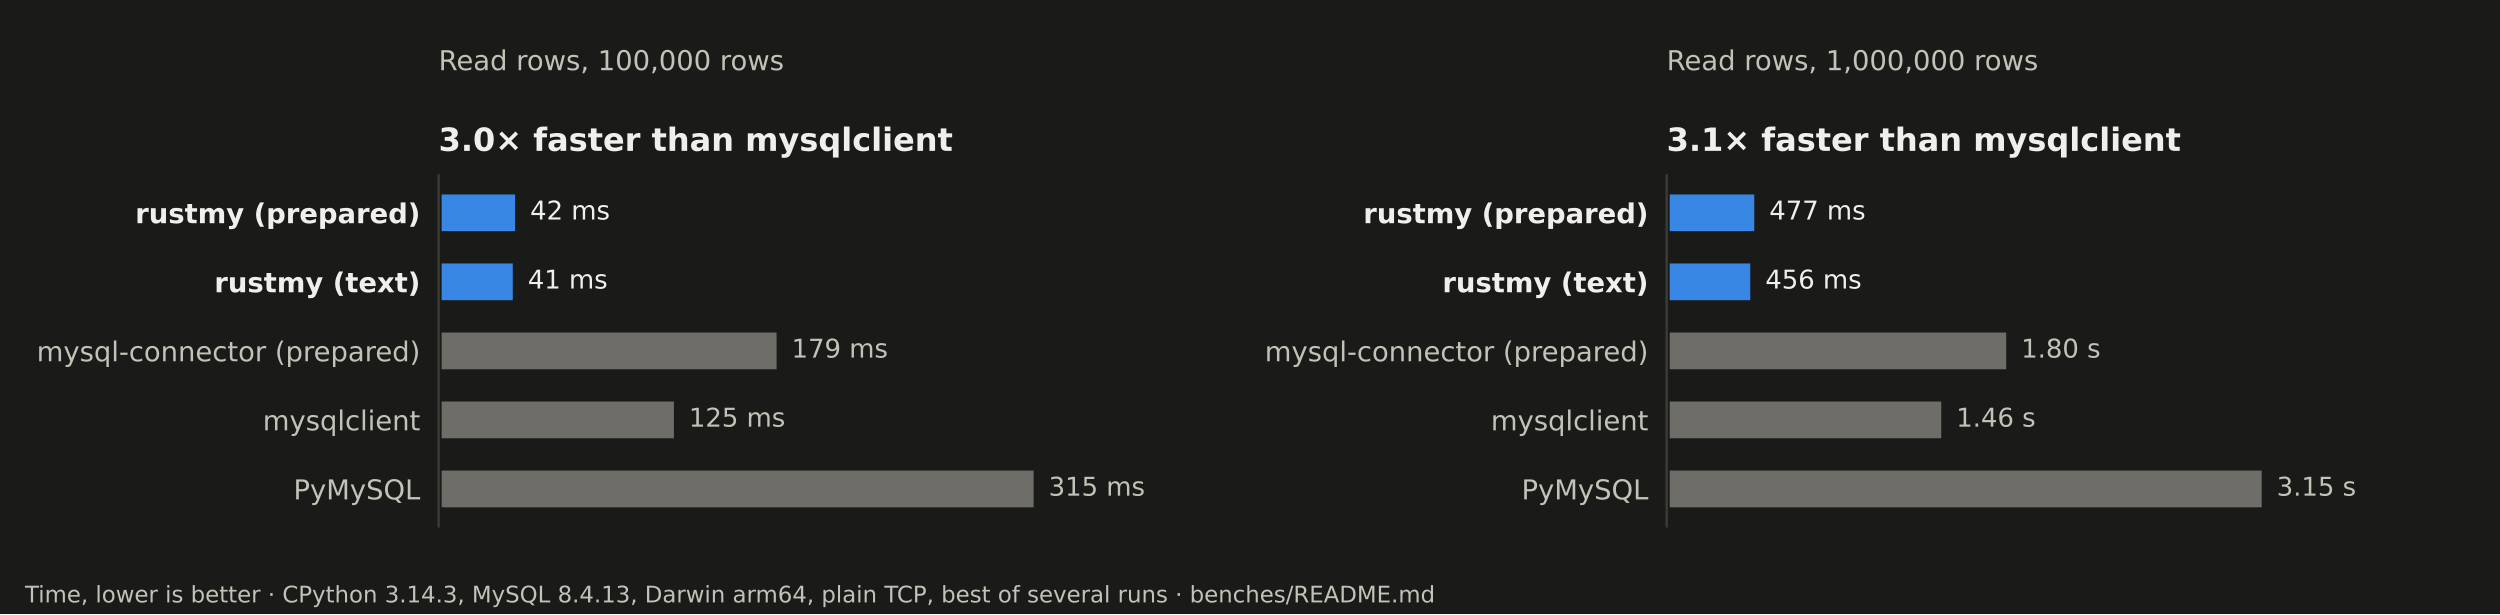
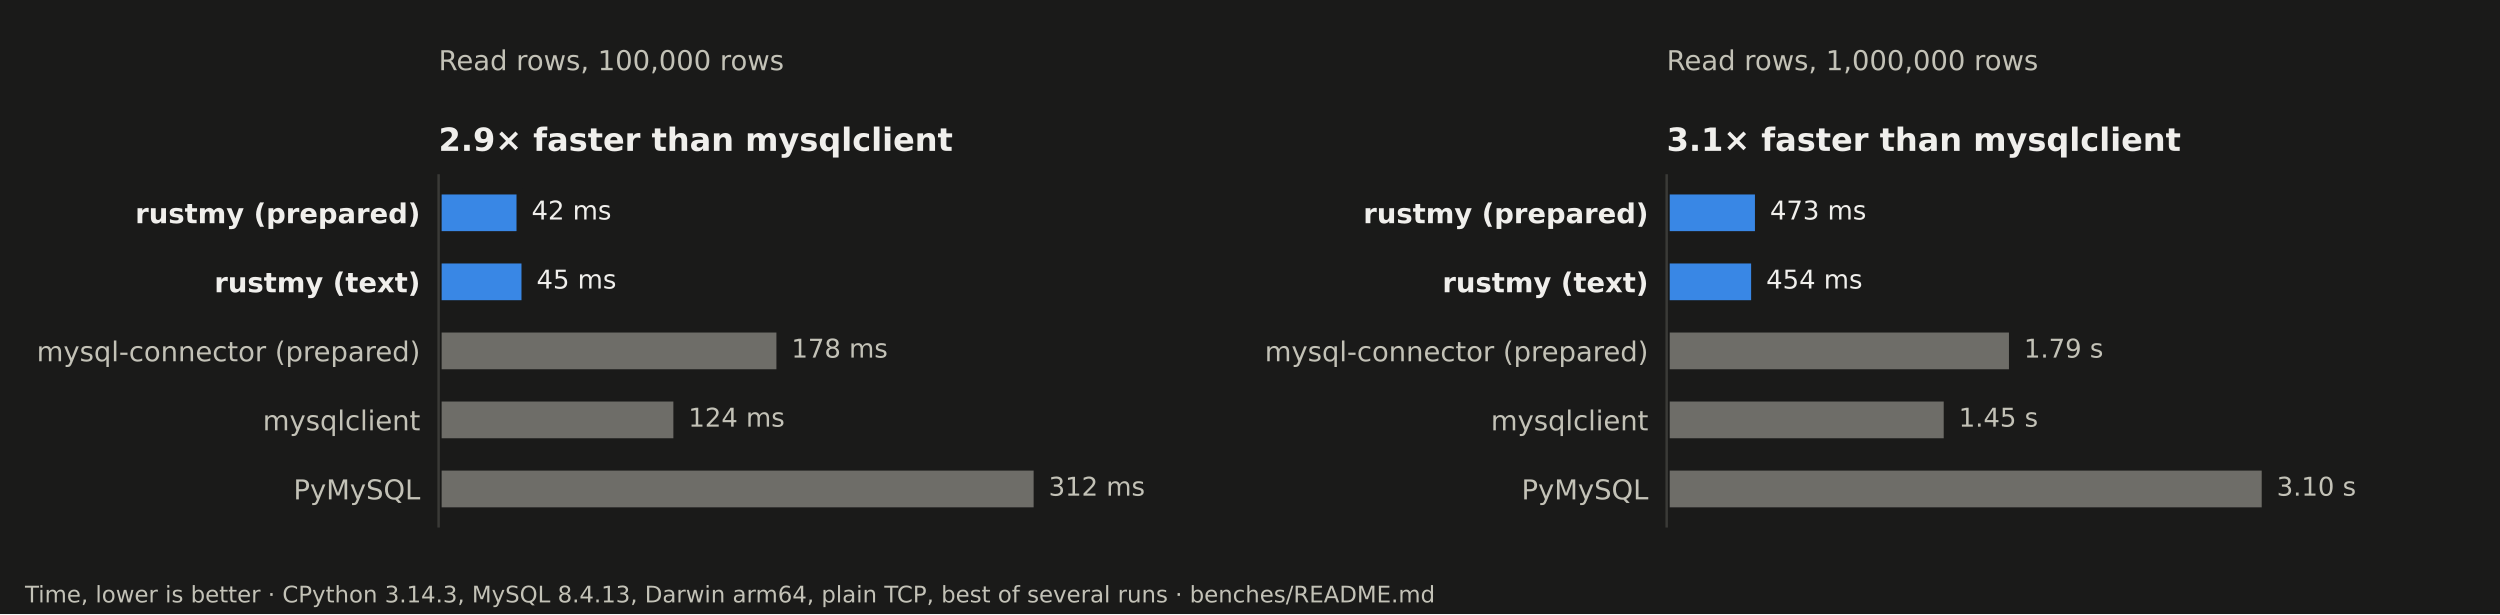
<svg xmlns="http://www.w3.org/2000/svg" width="820.8pt" height="201.6pt" viewBox="0 0 820.8 201.6" version="1.1">
  <defs>
    <style type="text/css">*{stroke-linejoin: round; stroke-linecap: butt}</style>
  </defs>
  <g id="figure_1">
    <g id="patch_1">
      <path d="M 0 201.6  L 820.8 201.6  L 820.8 0  L 0 0  z " style="fill: #1a1a19" />
    </g>
    <g id="axes_1">
      <g id="patch_2">
        <path d="M 144 172.8  L 403.2 172.8  L 403.2 57.6  L 144 57.6  z " style="fill: #1a1a19" />
      </g>
      <g id="patch_3">
-         <path d="M 144 62.836  L 170.114 62.836  L 170.114 76.891  L 144 76.891  z " clip-path="url(#p1e7de0b0a5)" style="fill: #3987e5; stroke: #1a1a19; stroke-width: 2; stroke-linejoin: miter" />
+         <path d="M 144 62.836  L 170.581 62.836  L 170.581 76.891  L 144 76.891  z " clip-path="url(#p1e7de0b0a5)" style="fill: #3987e5; stroke: #1a1a19; stroke-width: 2; stroke-linejoin: miter" />
      </g>
      <g id="patch_4">
-         <path d="M 144 85.505  L 169.354 85.505  L 169.354 99.559  L 144 99.559  z " clip-path="url(#p1e7de0b0a5)" style="fill: #3987e5; stroke: #1a1a19; stroke-width: 2; stroke-linejoin: miter" />
+         <path d="M 144 85.505  L 172.211 85.505  L 172.211 99.559  L 144 99.559  z " clip-path="url(#p1e7de0b0a5)" style="fill: #3987e5; stroke: #1a1a19; stroke-width: 2; stroke-linejoin: miter" />
      </g>
      <g id="patch_5">
-         <path d="M 144 108.173  L 255.967 108.173  L 255.967 122.227  L 144 122.227  z " clip-path="url(#p1e7de0b0a5)" style="fill: #6e6d68; stroke: #1a1a19; stroke-width: 2; stroke-linejoin: miter" />
+         <path d="M 144 108.173  L 255.912 108.173  L 255.912 122.227  L 144 122.227  z " clip-path="url(#p1e7de0b0a5)" style="fill: #6e6d68; stroke: #1a1a19; stroke-width: 2; stroke-linejoin: miter" />
      </g>
      <g id="patch_6">
-         <path d="M 144 130.841  L 222.262 130.841  L 222.262 144.895  L 144 144.895  z " clip-path="url(#p1e7de0b0a5)" style="fill: #6e6d68; stroke: #1a1a19; stroke-width: 2; stroke-linejoin: miter" />
+         <path d="M 144 130.841  L 222.078 130.841  L 222.078 144.895  L 144 144.895  z " clip-path="url(#p1e7de0b0a5)" style="fill: #6e6d68; stroke: #1a1a19; stroke-width: 2; stroke-linejoin: miter" />
      </g>
      <g id="patch_7">
        <path d="M 144 153.509  L 340.364 153.509  L 340.364 167.564  L 144 167.564  z " clip-path="url(#p1e7de0b0a5)" style="fill: #6e6d68; stroke: #1a1a19; stroke-width: 2; stroke-linejoin: miter" />
      </g>
      <g id="matplotlib.axis_1" />
      <g id="matplotlib.axis_2">
        <g id="ytick_1">
          <g id="line2d_1" />
          <g id="text_1">
            <text style="font-weight: 700; font-size: 9px; font-family: 'DejaVu Sans', 'Bitstream Vera Sans', 'Computer Modern Sans Serif', 'Lucida Grande', 'Verdana', 'Geneva', 'Lucid', 'Arial', 'Helvetica', 'Avant Garde', sans-serif; text-anchor: end; fill: #f0efec" x="138" y="73.283" transform="rotate(-0 138 73.28281)">rustmy (prepared)</text>
          </g>
        </g>
        <g id="ytick_2">
          <g id="line2d_2" />
          <g id="text_2">
            <text style="font-weight: 700; font-size: 9px; font-family: 'DejaVu Sans', 'Bitstream Vera Sans', 'Computer Modern Sans Serif', 'Lucida Grande', 'Verdana', 'Geneva', 'Lucid', 'Arial', 'Helvetica', 'Avant Garde', sans-serif; text-anchor: end; fill: #f0efec" x="138" y="95.951" transform="rotate(-0 138 95.9507)">rustmy (text)</text>
          </g>
        </g>
        <g id="ytick_3">
          <g id="line2d_3" />
          <g id="text_3">
            <text style="font-size: 9px; font-family: 'DejaVu Sans', 'Bitstream Vera Sans', 'Computer Modern Sans Serif', 'Lucida Grande', 'Verdana', 'Geneva', 'Lucid', 'Arial', 'Helvetica', 'Avant Garde', sans-serif; text-anchor: end; fill: #c3c2b7" x="138" y="118.619" transform="rotate(-0 138 118.6193)">mysql-connector (prepared)</text>
          </g>
        </g>
        <g id="ytick_4">
          <g id="line2d_4" />
          <g id="text_4">
            <text style="font-size: 9px; font-family: 'DejaVu Sans', 'Bitstream Vera Sans', 'Computer Modern Sans Serif', 'Lucida Grande', 'Verdana', 'Geneva', 'Lucid', 'Arial', 'Helvetica', 'Avant Garde', sans-serif; text-anchor: end; fill: #c3c2b7" x="138" y="141.288" transform="rotate(-0 138 141.2875)">mysqlclient</text>
          </g>
        </g>
        <g id="ytick_5">
          <g id="line2d_5" />
          <g id="text_5">
            <text style="font-size: 9px; font-family: 'DejaVu Sans', 'Bitstream Vera Sans', 'Computer Modern Sans Serif', 'Lucida Grande', 'Verdana', 'Geneva', 'Lucid', 'Arial', 'Helvetica', 'Avant Garde', sans-serif; text-anchor: end; fill: #c3c2b7" x="138" y="163.955" transform="rotate(-0 138 163.9554)">PyMySQL</text>
          </g>
        </g>
      </g>
      <g id="patch_8">
        <path d="M 144 172.8  L 144 57.6  " style="fill: none; stroke: #3a3a37; stroke-width: 0.8; stroke-linejoin: miter; stroke-linecap: square" />
      </g>
      <g id="text_6">
-         <text style="font-size: 8.5px; font-family: 'DejaVu Sans', 'Bitstream Vera Sans', 'Computer Modern Sans Serif', 'Lucida Grande', 'Verdana', 'Geneva', 'Lucid', 'Arial', 'Helvetica', 'Avant Garde', sans-serif; text-anchor: start; fill: #f0efec" x="174.041" y="72.072" transform="rotate(-0 174.0411 72.07153)">42 ms</text>
+         <text style="font-size: 8.5px; font-family: 'DejaVu Sans', 'Bitstream Vera Sans', 'Computer Modern Sans Serif', 'Lucida Grande', 'Verdana', 'Geneva', 'Lucid', 'Arial', 'Helvetica', 'Avant Garde', sans-serif; text-anchor: start; fill: #f0efec" x="174.508" y="72.072" transform="rotate(-0 174.5081 72.07153)">42 ms</text>
      </g>
      <g id="text_7">
-         <text style="font-size: 8.5px; font-family: 'DejaVu Sans', 'Bitstream Vera Sans', 'Computer Modern Sans Serif', 'Lucida Grande', 'Verdana', 'Geneva', 'Lucid', 'Arial', 'Helvetica', 'Avant Garde', sans-serif; text-anchor: start; fill: #f0efec" x="173.281" y="94.74" transform="rotate(-0 173.2808 94.73977)">41 ms</text>
+         <text style="font-size: 8.5px; font-family: 'DejaVu Sans', 'Bitstream Vera Sans', 'Computer Modern Sans Serif', 'Lucida Grande', 'Verdana', 'Geneva', 'Lucid', 'Arial', 'Helvetica', 'Avant Garde', sans-serif; text-anchor: start; fill: #f0efec" x="176.138" y="94.74" transform="rotate(-0 176.1379 94.73977)">45 ms</text>
      </g>
      <g id="text_8">
-         <text style="font-size: 8.5px; font-family: 'DejaVu Sans', 'Bitstream Vera Sans', 'Computer Modern Sans Serif', 'Lucida Grande', 'Verdana', 'Geneva', 'Lucid', 'Arial', 'Helvetica', 'Avant Garde', sans-serif; text-anchor: start; fill: #c3c2b7" x="259.894" y="117.408" transform="rotate(-0 259.8939 117.408)">179 ms</text>
+         <text style="font-size: 8.5px; font-family: 'DejaVu Sans', 'Bitstream Vera Sans', 'Computer Modern Sans Serif', 'Lucida Grande', 'Verdana', 'Geneva', 'Lucid', 'Arial', 'Helvetica', 'Avant Garde', sans-serif; text-anchor: start; fill: #c3c2b7" x="259.839" y="117.408" transform="rotate(-0 259.8388 117.408)">178 ms</text>
      </g>
      <g id="text_9">
-         <text style="font-size: 8.5px; font-family: 'DejaVu Sans', 'Bitstream Vera Sans', 'Computer Modern Sans Serif', 'Lucida Grande', 'Verdana', 'Geneva', 'Lucid', 'Arial', 'Helvetica', 'Avant Garde', sans-serif; text-anchor: start; fill: #c3c2b7" x="226.189" y="140.076" transform="rotate(-0 226.1888 140.0762)">125 ms</text>
+         <text style="font-size: 8.5px; font-family: 'DejaVu Sans', 'Bitstream Vera Sans', 'Computer Modern Sans Serif', 'Lucida Grande', 'Verdana', 'Geneva', 'Lucid', 'Arial', 'Helvetica', 'Avant Garde', sans-serif; text-anchor: start; fill: #c3c2b7" x="226.005" y="140.076" transform="rotate(-0 226.0048 140.0762)">124 ms</text>
      </g>
      <g id="text_10">
-         <text style="font-size: 8.5px; font-family: 'DejaVu Sans', 'Bitstream Vera Sans', 'Computer Modern Sans Serif', 'Lucida Grande', 'Verdana', 'Geneva', 'Lucid', 'Arial', 'Helvetica', 'Avant Garde', sans-serif; text-anchor: start; fill: #c3c2b7" x="344.291" y="162.744" transform="rotate(-0 344.2909 162.7445)">315 ms</text>
+         <text style="font-size: 8.5px; font-family: 'DejaVu Sans', 'Bitstream Vera Sans', 'Computer Modern Sans Serif', 'Lucida Grande', 'Verdana', 'Geneva', 'Lucid', 'Arial', 'Helvetica', 'Avant Garde', sans-serif; text-anchor: start; fill: #c3c2b7" x="344.291" y="162.744" transform="rotate(-0 344.2909 162.7445)">312 ms</text>
      </g>
      <g id="text_11">
        <text style="font-size: 9px; font-family: 'DejaVu Sans', 'Bitstream Vera Sans', 'Computer Modern Sans Serif', 'Lucida Grande', 'Verdana', 'Geneva', 'Lucid', 'Arial', 'Helvetica', 'Avant Garde', sans-serif; text-anchor: start; fill: #c3c2b7" x="144" y="23.04" transform="rotate(-0 144 23.04)">Read rows, 100,000 rows</text>
      </g>
      <g id="text_12">
-         <text style="font-weight: 700; font-size: 10.5px; font-family: 'DejaVu Sans', 'Bitstream Vera Sans', 'Computer Modern Sans Serif', 'Lucida Grande', 'Verdana', 'Geneva', 'Lucid', 'Arial', 'Helvetica', 'Avant Garde', sans-serif; text-anchor: start; fill: #f0efec" x="144" y="49.536" transform="rotate(-0 144 49.536)">3.0× faster than mysqlclient</text>
+         <text style="font-weight: 700; font-size: 10.5px; font-family: 'DejaVu Sans', 'Bitstream Vera Sans', 'Computer Modern Sans Serif', 'Lucida Grande', 'Verdana', 'Geneva', 'Lucid', 'Arial', 'Helvetica', 'Avant Garde', sans-serif; text-anchor: start; fill: #f0efec" x="144" y="49.536" transform="rotate(-0 144 49.536)">2.9× faster than mysqlclient</text>
      </g>
    </g>
    <g id="axes_2">
      <g id="patch_9">
        <path d="M 547.2 172.8  L 806.4 172.8  L 806.4 57.6  L 547.2 57.6  z " style="fill: #1a1a19" />
      </g>
      <g id="patch_10">
-         <path d="M 547.2 62.836  L 576.957 62.836  L 576.957 76.891  L 547.2 76.891  z " clip-path="url(#p937b552ce1)" style="fill: #3987e5; stroke: #1a1a19; stroke-width: 2; stroke-linejoin: miter" />
+         <path d="M 547.2 62.836  L 577.182 62.836  L 577.182 76.891  L 547.2 76.891  z " clip-path="url(#p937b552ce1)" style="fill: #3987e5; stroke: #1a1a19; stroke-width: 2; stroke-linejoin: miter" />
      </g>
      <g id="patch_11">
-         <path d="M 547.2 85.505  L 575.648 85.505  L 575.648 99.559  L 547.2 99.559  z " clip-path="url(#p937b552ce1)" style="fill: #3987e5; stroke: #1a1a19; stroke-width: 2; stroke-linejoin: miter" />
+         <path d="M 547.2 85.505  L 575.927 85.505  L 575.927 99.559  L 547.2 99.559  z " clip-path="url(#p937b552ce1)" style="fill: #3987e5; stroke: #1a1a19; stroke-width: 2; stroke-linejoin: miter" />
      </g>
      <g id="patch_12">
-         <path d="M 547.2 108.173  L 659.672 108.173  L 659.672 122.227  L 547.2 122.227  z " clip-path="url(#p937b552ce1)" style="fill: #6e6d68; stroke: #1a1a19; stroke-width: 2; stroke-linejoin: miter" />
+         <path d="M 547.2 108.173  L 660.58 108.173  L 660.58 122.227  L 547.2 122.227  z " clip-path="url(#p937b552ce1)" style="fill: #6e6d68; stroke: #1a1a19; stroke-width: 2; stroke-linejoin: miter" />
      </g>
      <g id="patch_13">
-         <path d="M 547.2 130.841  L 638.351 130.841  L 638.351 144.895  L 547.2 144.895  z " clip-path="url(#p937b552ce1)" style="fill: #6e6d68; stroke: #1a1a19; stroke-width: 2; stroke-linejoin: miter" />
+         <path d="M 547.2 130.841  L 639.161 130.841  L 639.161 144.895  L 547.2 144.895  z " clip-path="url(#p937b552ce1)" style="fill: #6e6d68; stroke: #1a1a19; stroke-width: 2; stroke-linejoin: miter" />
      </g>
      <g id="patch_14">
        <path d="M 547.2 153.509  L 743.564 153.509  L 743.564 167.564  L 547.2 167.564  z " clip-path="url(#p937b552ce1)" style="fill: #6e6d68; stroke: #1a1a19; stroke-width: 2; stroke-linejoin: miter" />
      </g>
      <g id="matplotlib.axis_3" />
      <g id="matplotlib.axis_4">
        <g id="ytick_6">
          <g id="line2d_6" />
          <g id="text_13">
            <text style="font-weight: 700; font-size: 9px; font-family: 'DejaVu Sans', 'Bitstream Vera Sans', 'Computer Modern Sans Serif', 'Lucida Grande', 'Verdana', 'Geneva', 'Lucid', 'Arial', 'Helvetica', 'Avant Garde', sans-serif; text-anchor: end; fill: #f0efec" x="541.2" y="73.283" transform="rotate(-0 541.2 73.28281)">rustmy (prepared)</text>
          </g>
        </g>
        <g id="ytick_7">
          <g id="line2d_7" />
          <g id="text_14">
            <text style="font-weight: 700; font-size: 9px; font-family: 'DejaVu Sans', 'Bitstream Vera Sans', 'Computer Modern Sans Serif', 'Lucida Grande', 'Verdana', 'Geneva', 'Lucid', 'Arial', 'Helvetica', 'Avant Garde', sans-serif; text-anchor: end; fill: #f0efec" x="541.2" y="95.951" transform="rotate(-0 541.2 95.9507)">rustmy (text)</text>
          </g>
        </g>
        <g id="ytick_8">
          <g id="line2d_8" />
          <g id="text_15">
            <text style="font-size: 9px; font-family: 'DejaVu Sans', 'Bitstream Vera Sans', 'Computer Modern Sans Serif', 'Lucida Grande', 'Verdana', 'Geneva', 'Lucid', 'Arial', 'Helvetica', 'Avant Garde', sans-serif; text-anchor: end; fill: #c3c2b7" x="541.2" y="118.619" transform="rotate(-0 541.2 118.6193)">mysql-connector (prepared)</text>
          </g>
        </g>
        <g id="ytick_9">
          <g id="line2d_9" />
          <g id="text_16">
            <text style="font-size: 9px; font-family: 'DejaVu Sans', 'Bitstream Vera Sans', 'Computer Modern Sans Serif', 'Lucida Grande', 'Verdana', 'Geneva', 'Lucid', 'Arial', 'Helvetica', 'Avant Garde', sans-serif; text-anchor: end; fill: #c3c2b7" x="541.2" y="141.288" transform="rotate(-0 541.2 141.2875)">mysqlclient</text>
          </g>
        </g>
        <g id="ytick_10">
          <g id="line2d_10" />
          <g id="text_17">
            <text style="font-size: 9px; font-family: 'DejaVu Sans', 'Bitstream Vera Sans', 'Computer Modern Sans Serif', 'Lucida Grande', 'Verdana', 'Geneva', 'Lucid', 'Arial', 'Helvetica', 'Avant Garde', sans-serif; text-anchor: end; fill: #c3c2b7" x="541.2" y="163.955" transform="rotate(-0 541.2 163.9554)">PyMySQL</text>
          </g>
        </g>
      </g>
      <g id="patch_15">
        <path d="M 547.2 172.8  L 547.2 57.6  " style="fill: none; stroke: #3a3a37; stroke-width: 0.8; stroke-linejoin: miter; stroke-linecap: square" />
      </g>
      <g id="text_18">
-         <text style="font-size: 8.5px; font-family: 'DejaVu Sans', 'Bitstream Vera Sans', 'Computer Modern Sans Serif', 'Lucida Grande', 'Verdana', 'Geneva', 'Lucid', 'Arial', 'Helvetica', 'Avant Garde', sans-serif; text-anchor: start; fill: #f0efec" x="580.884" y="72.072" transform="rotate(-0 580.8838 72.07153)">477 ms</text>
+         <text style="font-size: 8.5px; font-family: 'DejaVu Sans', 'Bitstream Vera Sans', 'Computer Modern Sans Serif', 'Lucida Grande', 'Verdana', 'Geneva', 'Lucid', 'Arial', 'Helvetica', 'Avant Garde', sans-serif; text-anchor: start; fill: #f0efec" x="581.109" y="72.072" transform="rotate(-0 581.1088 72.07153)">473 ms</text>
      </g>
      <g id="text_19">
-         <text style="font-size: 8.5px; font-family: 'DejaVu Sans', 'Bitstream Vera Sans', 'Computer Modern Sans Serif', 'Lucida Grande', 'Verdana', 'Geneva', 'Lucid', 'Arial', 'Helvetica', 'Avant Garde', sans-serif; text-anchor: start; fill: #f0efec" x="579.575" y="94.74" transform="rotate(-0 579.5752 94.73977)">456 ms</text>
+         <text style="font-size: 8.5px; font-family: 'DejaVu Sans', 'Bitstream Vera Sans', 'Computer Modern Sans Serif', 'Lucida Grande', 'Verdana', 'Geneva', 'Lucid', 'Arial', 'Helvetica', 'Avant Garde', sans-serif; text-anchor: start; fill: #f0efec" x="579.854" y="94.74" transform="rotate(-0 579.8539 94.73977)">454 ms</text>
      </g>
      <g id="text_20">
-         <text style="font-size: 8.5px; font-family: 'DejaVu Sans', 'Bitstream Vera Sans', 'Computer Modern Sans Serif', 'Lucida Grande', 'Verdana', 'Geneva', 'Lucid', 'Arial', 'Helvetica', 'Avant Garde', sans-serif; text-anchor: start; fill: #c3c2b7" x="663.6" y="117.408" transform="rotate(-0 663.5997 117.408)">1.80 s</text>
+         <text style="font-size: 8.5px; font-family: 'DejaVu Sans', 'Bitstream Vera Sans', 'Computer Modern Sans Serif', 'Lucida Grande', 'Verdana', 'Geneva', 'Lucid', 'Arial', 'Helvetica', 'Avant Garde', sans-serif; text-anchor: start; fill: #c3c2b7" x="664.507" y="117.408" transform="rotate(-0 664.5069 117.408)">1.79 s</text>
      </g>
      <g id="text_21">
-         <text style="font-size: 8.5px; font-family: 'DejaVu Sans', 'Bitstream Vera Sans', 'Computer Modern Sans Serif', 'Lucida Grande', 'Verdana', 'Geneva', 'Lucid', 'Arial', 'Helvetica', 'Avant Garde', sans-serif; text-anchor: start; fill: #c3c2b7" x="642.279" y="140.076" transform="rotate(-0 642.2787 140.0762)">1.46 s</text>
+         <text style="font-size: 8.5px; font-family: 'DejaVu Sans', 'Bitstream Vera Sans', 'Computer Modern Sans Serif', 'Lucida Grande', 'Verdana', 'Geneva', 'Lucid', 'Arial', 'Helvetica', 'Avant Garde', sans-serif; text-anchor: start; fill: #c3c2b7" x="643.088" y="140.076" transform="rotate(-0 643.0882 140.0762)">1.45 s</text>
      </g>
      <g id="text_22">
-         <text style="font-size: 8.5px; font-family: 'DejaVu Sans', 'Bitstream Vera Sans', 'Computer Modern Sans Serif', 'Lucida Grande', 'Verdana', 'Geneva', 'Lucid', 'Arial', 'Helvetica', 'Avant Garde', sans-serif; text-anchor: start; fill: #c3c2b7" x="747.491" y="162.744" transform="rotate(-0 747.4909 162.7445)">3.15 s</text>
+         <text style="font-size: 8.5px; font-family: 'DejaVu Sans', 'Bitstream Vera Sans', 'Computer Modern Sans Serif', 'Lucida Grande', 'Verdana', 'Geneva', 'Lucid', 'Arial', 'Helvetica', 'Avant Garde', sans-serif; text-anchor: start; fill: #c3c2b7" x="747.491" y="162.744" transform="rotate(-0 747.4909 162.7445)">3.10 s</text>
      </g>
      <g id="text_23">
        <text style="font-size: 9px; font-family: 'DejaVu Sans', 'Bitstream Vera Sans', 'Computer Modern Sans Serif', 'Lucida Grande', 'Verdana', 'Geneva', 'Lucid', 'Arial', 'Helvetica', 'Avant Garde', sans-serif; text-anchor: start; fill: #c3c2b7" x="547.2" y="23.04" transform="rotate(-0 547.2 23.04)">Read rows, 1,000,000 rows</text>
      </g>
      <g id="text_24">
        <text style="font-weight: 700; font-size: 10.5px; font-family: 'DejaVu Sans', 'Bitstream Vera Sans', 'Computer Modern Sans Serif', 'Lucida Grande', 'Verdana', 'Geneva', 'Lucid', 'Arial', 'Helvetica', 'Avant Garde', sans-serif; text-anchor: start; fill: #f0efec" x="547.2" y="49.536" transform="rotate(-0 547.2 49.536)">3.1× faster than mysqlclient</text>
      </g>
    </g>
    <g id="text_25">
      <text style="font-size: 7.5px; font-family: 'DejaVu Sans', 'Bitstream Vera Sans', 'Computer Modern Sans Serif', 'Lucida Grande', 'Verdana', 'Geneva', 'Lucid', 'Arial', 'Helvetica', 'Avant Garde', sans-serif; text-anchor: start; fill: #c3c2b7" x="8.208" y="197.782" transform="rotate(-0 8.208 197.7822)">Time, lower is better · CPython 3.14.3, MySQL 8.4.13, Darwin arm64, plain TCP, best of several runs · benches/README.md</text>
    </g>
  </g>
  <defs>
    <clipPath id="p1e7de0b0a5">
      <rect x="144" y="57.6" width="259.2" height="115.2" />
    </clipPath>
    <clipPath id="p937b552ce1">
      <rect x="547.2" y="57.6" width="259.2" height="115.2" />
    </clipPath>
  </defs>
</svg>
